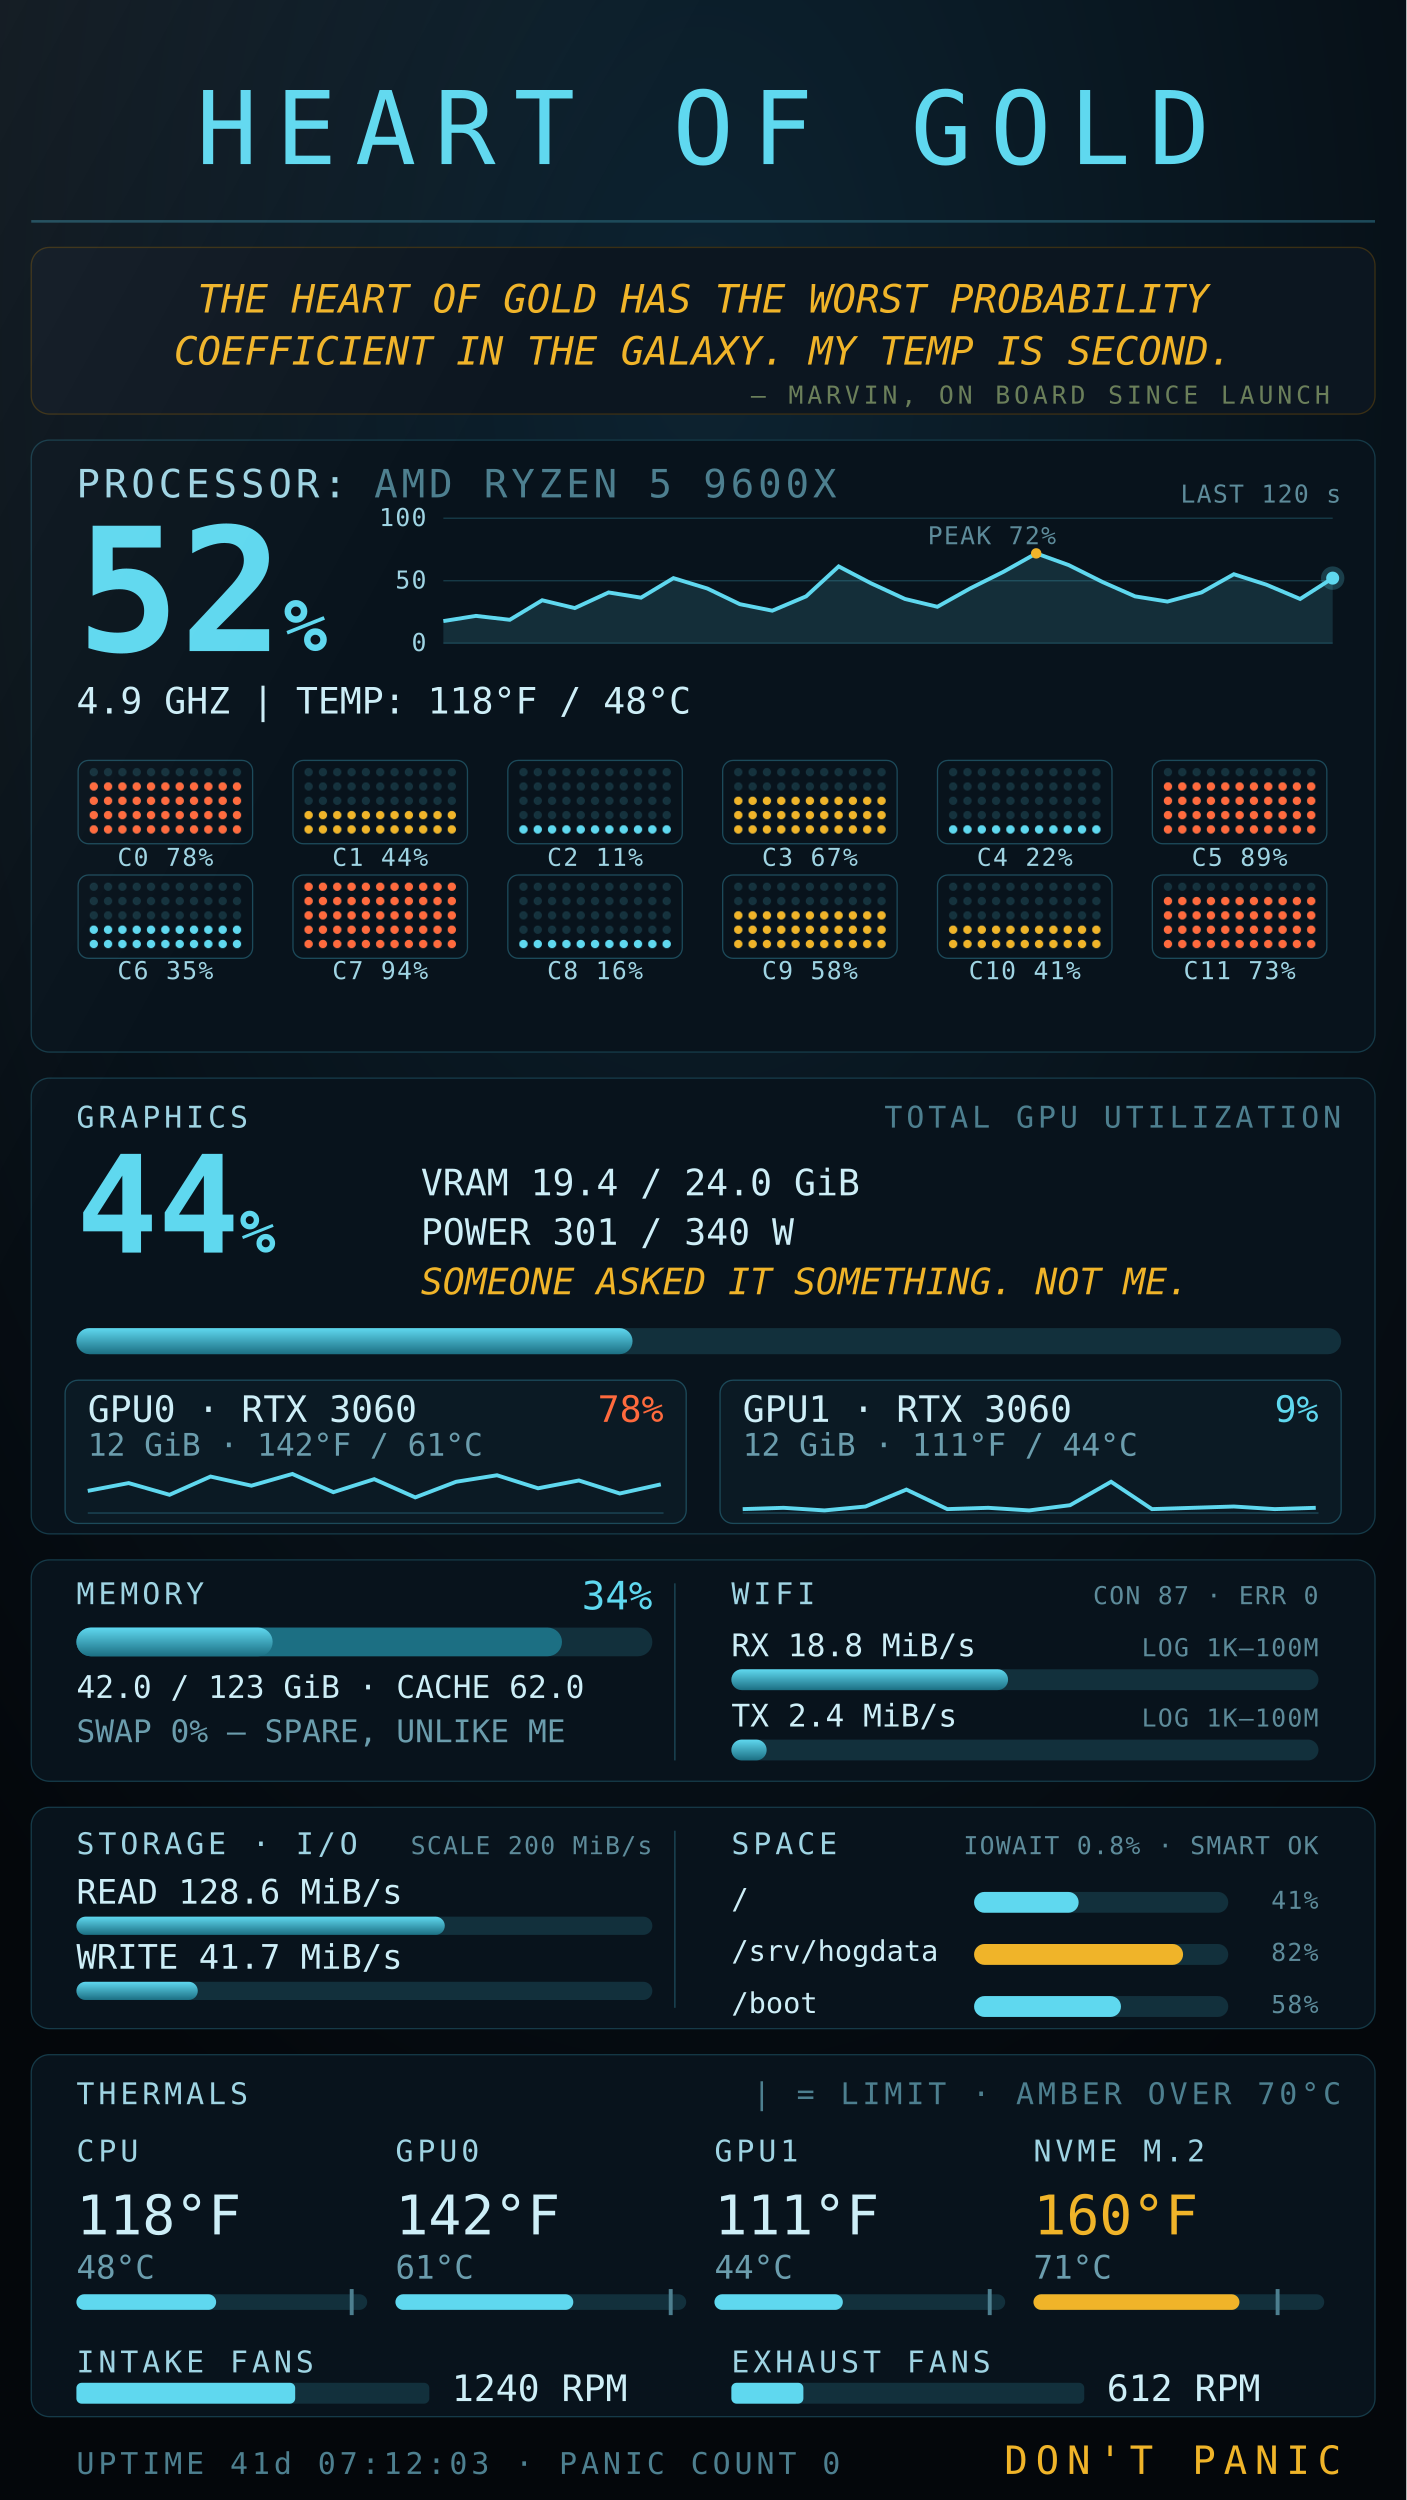
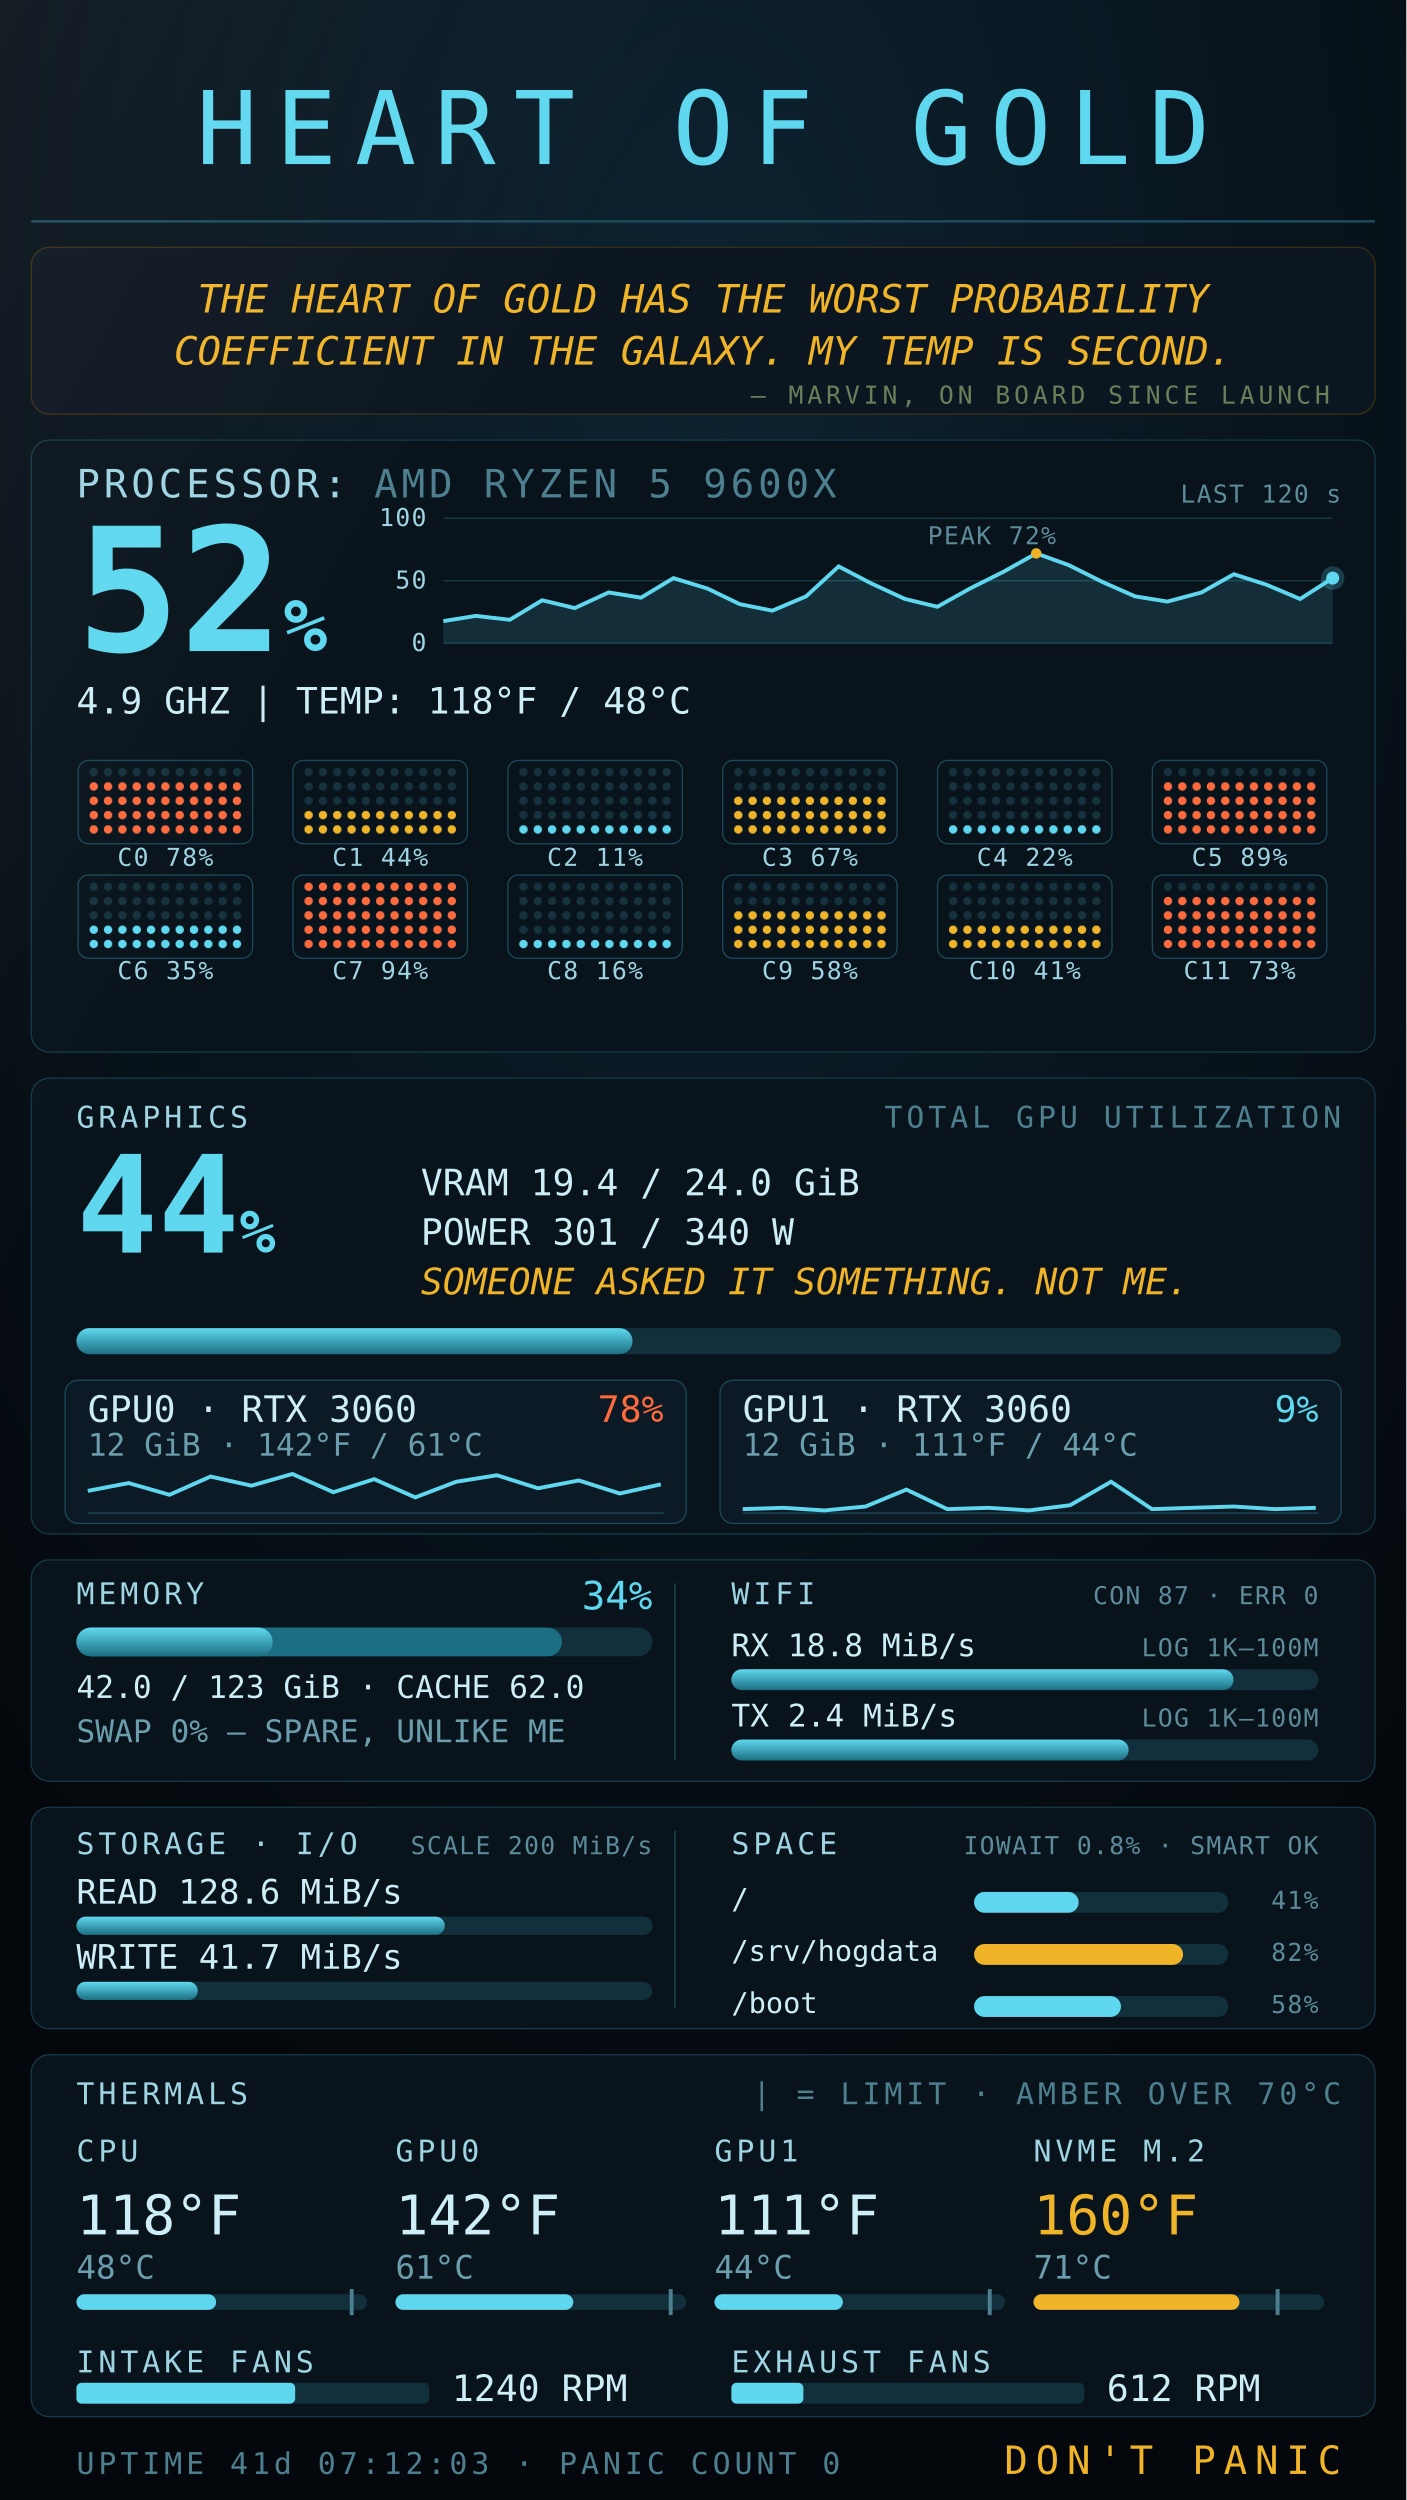
<svg xmlns="http://www.w3.org/2000/svg" width="1080" height="1920" viewBox="0 0 1080 1920">
  <defs>
    <radialGradient id="glow" cx="50%" cy="14%" r="78%">
      <stop offset="0%" stop-color="#0d2331" />
      <stop offset="100%" stop-color="#04070b" />
    </radialGradient>
    <linearGradient id="glass" x1="0" y1="0" x2="1" y2="1">
      <stop offset="0%" stop-color="#ffffff" stop-opacity=".055" />
      <stop offset="26%" stop-color="#ffffff" stop-opacity="0" />
    </linearGradient>
    <linearGradient id="bar" x1="0" y1="1" x2="0" y2="0">
      <stop offset="0%" stop-color="#1c6f83" />
      <stop offset="100%" stop-color="#5fd8ef" />
    </linearGradient>
    <pattern id="dots" patternUnits="userSpaceOnUse" width="11" height="11" patternTransform="translate(10,3)">
      <circle cx="7" cy="7" r="3.2" fill="#ffffff" />
    </pattern>
    <pattern id="dotsDim" patternUnits="userSpaceOnUse" width="11" height="11" patternTransform="translate(10,3)">
      <circle cx="7" cy="7" r="3.2" fill="#15323d" />
    </pattern>
    <mask id="dotMask">
      <rect x="60" y="584" width="959" height="152" fill="url(#dots)" />
    </mask>
    <style>
      text{font-family:ui-monospace,"DejaVu Sans Mono",monospace}
      text:not([fill]){fill:#9fd4e3}
      .hdr{font-size:23px;letter-spacing:3px}
      .hdr:not([fill]){fill:#9fd4e3}
      .lbl{font-size:23px;letter-spacing:3px}
      .lbl:not([fill]){fill:#4d7f8f}
      .val{font-size:28px}
      .val:not([fill]){fill:#cdeef7}
      .dim{font-size:24px}
      .dim:not([fill]){fill:#6b9dad}
      .sm{font-size:19px;letter-spacing:1px}
      .sm:not([fill]){fill:#5d8b9a}
      .hi{font-size:132px;font-weight:600}
      .quip{font-size:30px;font-style:italic}
      .quip:not([fill]){fill:#f0b429}
      .gpu{font-size:104px;font-weight:600}
      .gpu:not([fill]){fill:#5fd8ef}
      .fah{font-size:42px}
      .fah:not([fill]){fill:#cdeef7}
      .cel{font-size:25px}
      .cel:not([fill]){fill:#6b9dad}
    </style>
  </defs>
  <rect width="1080" height="1920" fill="url(#glow)" />
  <text x="540" y="126" text-anchor="middle" font-size="78" letter-spacing="14" fill="#5fd8ef">HEART OF GOLD</text>
  <line x1="24" y1="170" x2="1056" y2="170" stroke="#1d4a5a" stroke-width="2" />
  <rect x="24" y="190" width="1032" height="128" rx="14" fill="#0c1620" stroke="#3a2f14" />
  <text x="540" y="240" text-anchor="middle" class="quip">THE HEART OF GOLD HAS THE WORST PROBABILITY</text>
  <text x="540" y="280" text-anchor="middle" class="quip">COEFFICIENT IN THE GALAXY. MY TEMP IS SECOND.</text>
  <text x="1021.3" y="310" text-anchor="end" font-size="19" letter-spacing="3" fill="#6b7f5a">— MARVIN, ON BOARD SINCE LAUNCH</text>
  <rect x="24" y="338" width="1032" height="470" rx="14" fill="#08131c" stroke="#153a48" />
  <text x="58.7" y="382" font-size="30" letter-spacing="3">PROCESSOR: <tspan fill="#4d7f8f">AMD RYZEN 5 9600X</tspan>
  </text>
  <text x="1030" y="386" text-anchor="end" class="sm">LAST 120 s</text>
  <text x="58.7" y="500" class="hi" fill="#5fd8ef">52<tspan font-size="56">%</tspan>
  </text>
  <text x="58.7" y="548" class="val">4.9 GHZ | TEMP: 118°F / 48°C</text>
  <g stroke="#173d4a" stroke-width="1">
    <line x1="340.5" y1="398" x2="1023.5" y2="398" />
    <line x1="340.5" y1="446" x2="1023.5" y2="446" />
    <line x1="340.5" y1="494" x2="1023.5" y2="494" />
  </g>
  <g class="sm" text-anchor="end" stroke="none">
    <text x="327.5" y="404">100</text>
    <text x="327.5" y="452">50</text>
    <text x="327.5" y="500">0</text>
  </g>
  <polygon points="340.5,477 365.5,473 391.5,476 416.4,461 441.4,467 467.4,455 492.3,459 517.2,444 543.3,452 568.2,464 593.1,469 619.1,458 644.1,435 669,448 695,460 719.9,466 744.9,452 770.9,439 795.8,425 820.8,434 846.8,447 871.7,458 896.6,462 922.7,455 947.6,441 972.5,449 998.5,460 1023.5,444 1023.5,494 340.5,494" fill="#5fd8ef" fill-opacity=".14" />
  <polyline points="340.5,477 365.5,473 391.5,476 416.4,461 441.4,467 467.4,455 492.3,459 517.2,444 543.3,452 568.2,464 593.1,469 619.1,458 644.1,435 669,448 695,460 719.9,466 744.9,452 770.9,439 795.8,425 820.8,434 846.8,447 871.7,458 896.6,462 922.7,455 947.6,441 972.5,449 998.5,460 1023.5,444" fill="none" stroke="#5fd8ef" stroke-width="3" />
  <circle cx="795.8" cy="425" r="4" fill="#f0b429" />
  <text x="811" y="418" text-anchor="end" class="sm">PEAK 72%</text>
  <circle cx="1023.5" cy="444" r="9" fill="#5fd8ef" fill-opacity=".22" />
  <circle cx="1023.5" cy="444" r="5" fill="#5fd8ef" />
  <g fill="none" stroke="#1c4a5a">
    <rect x="60" y="584" width="134" height="64" rx="8" />
    <rect x="225" y="584" width="134" height="64" rx="8" />
    <rect x="390" y="584" width="134" height="64" rx="8" />
    <rect x="555" y="584" width="134" height="64" rx="8" />
    <rect x="720" y="584" width="134" height="64" rx="8" />
    <rect x="885" y="584" width="134" height="64" rx="8" />
    <rect x="60" y="672" width="134" height="64" rx="8" />
    <rect x="225" y="672" width="134" height="64" rx="8" />
    <rect x="390" y="672" width="134" height="64" rx="8" />
    <rect x="555" y="672" width="134" height="64" rx="8" />
    <rect x="720" y="672" width="134" height="64" rx="8" />
    <rect x="885" y="672" width="134" height="64" rx="8" />
  </g>
  <g fill="url(#dotsDim)">
    <rect x="65" y="588" width="124" height="56" />
    <rect x="230" y="588" width="124" height="56" />
    <rect x="395" y="588" width="124" height="56" />
    <rect x="560" y="588" width="124" height="56" />
    <rect x="725" y="588" width="124" height="56" />
    <rect x="890" y="588" width="124" height="56" />
    <rect x="65" y="676" width="124" height="56" />
    <rect x="230" y="676" width="124" height="56" />
    <rect x="395" y="676" width="124" height="56" />
    <rect x="560" y="676" width="124" height="56" />
    <rect x="725" y="676" width="124" height="56" />
    <rect x="890" y="676" width="124" height="56" />
  </g>
  <g mask="url(#dotMask)">
    <rect x="65" y="600" width="124" height="44" fill="#ff6a3d" />
    <rect x="230" y="622" width="124" height="22" fill="#f0b429" />
    <rect x="395" y="633" width="124" height="11" fill="#5fd8ef" />
    <rect x="560" y="611" width="124" height="33" fill="#f0b429" />
    <rect x="725" y="633" width="124" height="11" fill="#5fd8ef" />
    <rect x="890" y="600" width="124" height="44" fill="#ff6a3d" />
    <rect x="65" y="710" width="124" height="22" fill="#5fd8ef" />
    <rect x="230" y="677" width="124" height="55" fill="#ff6a3d" />
    <rect x="395" y="721" width="124" height="11" fill="#5fd8ef" />
    <rect x="560" y="699" width="124" height="33" fill="#f0b429" />
    <rect x="725" y="710" width="124" height="22" fill="#f0b429" />
    <rect x="890" y="688" width="124" height="44" fill="#ff6a3d" />
  </g>
  <g class="sm" text-anchor="middle" font-size="18">
    <text x="127" y="665">C0 78%</text>
    <text x="292" y="665">C1 44%</text>
    <text x="457" y="665">C2 11%</text>
    <text x="622" y="665">C3 67%</text>
    <text x="787" y="665">C4 22%</text>
    <text x="952" y="665">C5 89%</text>
    <text x="127" y="752">C6 35%</text>
    <text x="292" y="752">C7 94%</text>
    <text x="457" y="752">C8 16%</text>
    <text x="622" y="752">C9 58%</text>
    <text x="787" y="752">C10 41%</text>
    <text x="952" y="752">C11 73%</text>
  </g>
  <rect x="24" y="828" width="1032" height="350" rx="14" fill="#08131c" stroke="#153a48" />
  <text x="58.7" y="866" class="hdr">GRAPHICS</text>
  <text x="1030" y="866" text-anchor="end" class="lbl">TOTAL GPU UTILIZATION</text>
  <text x="58.7" y="962" class="gpu">44<tspan font-size="46">%</tspan>
  </text>
  <text x="323.2" y="918" class="val">VRAM  19.4 / 24.0 GiB</text>
  <text x="323.2" y="956" class="val">POWER 301 / 340 W</text>
  <text x="323.2" y="994" class="quip" style="font-size:28px">SOMEONE ASKED IT SOMETHING. NOT ME.</text>
  <rect x="58.7" y="1020" width="971.3" height="20" rx="10" fill="#12303c" />
  <rect x="58.7" y="1020" width="427.1" height="20" rx="10" fill="url(#bar)" />
  <rect x="50" y="1060" width="477" height="110" rx="10" fill="#0b1a24" stroke="#1c4a5a" />
  <text x="67.4" y="1092" class="val">GPU0 · RTX 3060</text>
  <text x="509.6" y="1092" text-anchor="end" font-size="28" fill="#ff6a3d">78%</text>
  <text x="67.4" y="1118" class="dim">12 GiB · 142°F / 61°C</text>
  <line x1="67.4" y1="1162" x2="509.6" y2="1162" stroke="#1c4a5a" />
  <polyline points="67.4,1145 98.8,1139 130.2,1148 161.7,1134 193.1,1141 224.5,1132 256,1146 287.4,1136 318.9,1150 350.3,1138 381.7,1133 413.2,1143 444.6,1137 476,1147 507.5,1140" fill="none" stroke="#5fd8ef" stroke-width="3" />
  <rect x="553" y="1060" width="477" height="110" rx="10" fill="#0b1a24" stroke="#1c4a5a" />
  <text x="570.4" y="1092" class="val">GPU1 · RTX 3060</text>
  <text x="1012.6" y="1092" text-anchor="end" font-size="28" fill="#5fd8ef">9%</text>
  <text x="570.4" y="1118" class="dim">12 GiB · 111°F / 44°C</text>
  <line x1="570.4" y1="1162" x2="1012.6" y2="1162" stroke="#1c4a5a" />
  <polyline points="570.4,1159 601.8,1158 633.2,1160 664.7,1157 696.1,1144 727.5,1159 759,1158 790.4,1160 821.8,1156 853.3,1138 884.7,1159 916.2,1158 947.6,1157 979,1159 1010.5,1158" fill="none" stroke="#5fd8ef" stroke-width="3" />
  <rect x="24" y="1198" width="1032" height="170" rx="14" fill="#08131c" stroke="#153a48" />
  <line x1="518.3" y1="1216" x2="518.3" y2="1352" stroke="#1c4a5a" />
  <text x="58.7" y="1232" class="hdr">MEMORY</text>
  <text x="501" y="1236" text-anchor="end" font-size="30" fill="#5fd8ef">34%</text>
  <rect x="58.7" y="1250" width="442.3" height="22" rx="11" fill="#12303c" />
  <rect x="58.7" y="1250" width="372.9" height="22" rx="11" fill="#1c6f83" />
  <rect x="58.7" y="1250" width="150.7" height="22" rx="11" fill="url(#bar)" />
  <text x="58.7" y="1304" font-size="24" fill="#cdeef7">42.0 / 123 GiB · CACHE 62.0</text>
  <text x="58.7" y="1338" class="dim">SWAP 0% — SPARE, UNLIKE ME</text>
  <text x="561.7" y="1232" class="hdr">WIFI</text>
  <text x="1012.6" y="1232" text-anchor="end" class="sm">CON 87 · ERR 0</text>
  <text x="561.7" y="1272" font-size="24" fill="#cdeef7">RX 18.8 MiB/s</text>
  <text x="1012.6" y="1272" text-anchor="end" class="sm">LOG 1K–100M</text>
  <rect x="561.7" y="1282" width="450.9" height="16" rx="8" fill="#12303c" />
-   <rect x="561.7" y="1282" width="212.5" height="16" rx="8" fill="url(#bar)" />
+   <rect x="561.7" y="1282" width="385.6" height="16" rx="8" fill="url(#bar)" />
  <text x="561.7" y="1326" font-size="24" fill="#cdeef7">TX 2.4 MiB/s</text>
  <text x="1012.6" y="1326" text-anchor="end" class="sm">LOG 1K–100M</text>
  <rect x="561.7" y="1336" width="450.9" height="16" rx="8" fill="#12303c" />
-   <rect x="561.7" y="1336" width="27.1" height="16" rx="8" fill="url(#bar)" />
+   <rect x="561.7" y="1336" width="305.1" height="16" rx="8" fill="url(#bar)" />
  <rect x="24" y="1388" width="1032" height="170" rx="14" fill="#08131c" stroke="#153a48" />
  <line x1="518.3" y1="1406" x2="518.3" y2="1542" stroke="#1c4a5a" />
  <text x="58.7" y="1424" class="hdr">STORAGE · I/O</text>
  <text x="501" y="1424" text-anchor="end" class="sm">SCALE 200 MiB/s</text>
  <text x="58.7" y="1462" font-size="26" fill="#cdeef7">READ 128.6 MiB/s</text>
  <rect x="58.7" y="1472" width="442.3" height="14" rx="7" fill="#12303c" />
  <rect x="58.7" y="1472" width="282.9" height="14" rx="7" fill="url(#bar)" />
  <text x="58.7" y="1512" font-size="26" fill="#cdeef7">WRITE 41.7 MiB/s</text>
  <rect x="58.7" y="1522" width="442.3" height="14" rx="7" fill="#12303c" />
  <rect x="58.7" y="1522" width="93.2" height="14" rx="7" fill="url(#bar)" />
  <text x="561.7" y="1424" class="hdr">SPACE</text>
  <text x="1012.6" y="1424" text-anchor="end" class="sm">IOWAIT 0.8% · SMART OK</text>
  <text x="561.7" y="1466" font-size="22" fill="#cdeef7">/</text>
  <rect x="748.1" y="1453" width="195.2" height="16" rx="8" fill="#12303c" />
  <rect x="748.1" y="1453" width="80.3" height="16" rx="8" fill="#5fd8ef" />
  <text x="1012.6" y="1466" text-anchor="end" class="sm">41%</text>
  <text x="561.7" y="1506" font-size="22" fill="#cdeef7">/srv/hogdata</text>
  <rect x="748.1" y="1493" width="195.2" height="16" rx="8" fill="#12303c" />
  <rect x="748.1" y="1493" width="160.5" height="16" rx="8" fill="#f0b429" />
  <text x="1012.6" y="1506" text-anchor="end" class="sm">82%</text>
  <text x="561.7" y="1546" font-size="22" fill="#cdeef7">/boot</text>
  <rect x="748.1" y="1533" width="195.2" height="16" rx="8" fill="#12303c" />
  <rect x="748.1" y="1533" width="112.8" height="16" rx="8" fill="#5fd8ef" />
  <text x="1012.6" y="1546" text-anchor="end" class="sm">58%</text>
  <rect x="24" y="1578" width="1032" height="278" rx="14" fill="#08131c" stroke="#153a48" />
  <text x="58.7" y="1616" class="hdr">THERMALS</text>
  <text x="1030" y="1616" text-anchor="end" class="lbl">| = LIMIT · AMBER OVER 70°C</text>
  <text x="58.7" y="1660" class="hdr">CPU</text>
  <text x="58.7" y="1716" class="fah">118°F</text>
  <text x="58.7" y="1750" class="cel">48°C</text>
  <rect x="58.7" y="1762" width="223.3" height="12" rx="6" fill="#12303c" />
  <rect x="58.7" y="1762" width="107.3" height="12" rx="6" fill="#5fd8ef" />
  <line x1="270.1" y1="1758" x2="270.1" y2="1778" stroke="#4d7f8f" stroke-width="3" />
  <text x="303.7" y="1660" class="hdr">GPU0</text>
  <text x="303.7" y="1716" class="fah">142°F</text>
  <text x="303.7" y="1750" class="cel">61°C</text>
  <rect x="303.7" y="1762" width="223.3" height="12" rx="6" fill="#12303c" />
  <rect x="303.7" y="1762" width="136.6" height="12" rx="6" fill="#5fd8ef" />
  <line x1="515.1" y1="1758" x2="515.1" y2="1778" stroke="#4d7f8f" stroke-width="3" />
  <text x="548.7" y="1660" class="hdr">GPU1</text>
  <text x="548.7" y="1716" class="fah">111°F</text>
  <text x="548.7" y="1750" class="cel">44°C</text>
  <rect x="548.7" y="1762" width="223.3" height="12" rx="6" fill="#12303c" />
  <rect x="548.7" y="1762" width="98.6" height="12" rx="6" fill="#5fd8ef" />
  <line x1="760.1" y1="1758" x2="760.1" y2="1778" stroke="#4d7f8f" stroke-width="3" />
  <text x="793.7" y="1660" class="hdr">NVME M.2</text>
  <text x="793.7" y="1716" class="fah" fill="#f0b429">160°F</text>
  <text x="793.7" y="1750" class="cel">71°C</text>
  <rect x="793.7" y="1762" width="223.3" height="12" rx="6" fill="#12303c" />
  <rect x="793.7" y="1762" width="158.2" height="12" rx="6" fill="#f0b429" />
  <line x1="981.2" y1="1758" x2="981.2" y2="1778" stroke="#4d7f8f" stroke-width="3" />
  <text x="58.7" y="1822" class="hdr">INTAKE FANS</text>
  <rect x="58.7" y="1830" width="271" height="16" rx="4" fill="#12303c" />
  <rect x="58.7" y="1830" width="168" height="16" rx="4" fill="#5fd8ef" />
  <text x="347" y="1844" class="val">1240 RPM</text>
  <text x="561.7" y="1822" class="hdr">EXHAUST FANS</text>
  <rect x="561.7" y="1830" width="271" height="16" rx="4" fill="#12303c" />
  <rect x="561.7" y="1830" width="55.3" height="16" rx="4" fill="#5fd8ef" />
  <text x="850" y="1844" class="val">612 RPM</text>
  <text x="58.7" y="1900" class="lbl">UPTIME 41d 07:12:03 · PANIC COUNT 0</text>
  <text x="1030" y="1900" text-anchor="end" font-size="30" letter-spacing="6" fill="#f0b429">DON'T PANIC</text>
  <rect width="1080" height="1920" fill="url(#glass)" />
</svg>
